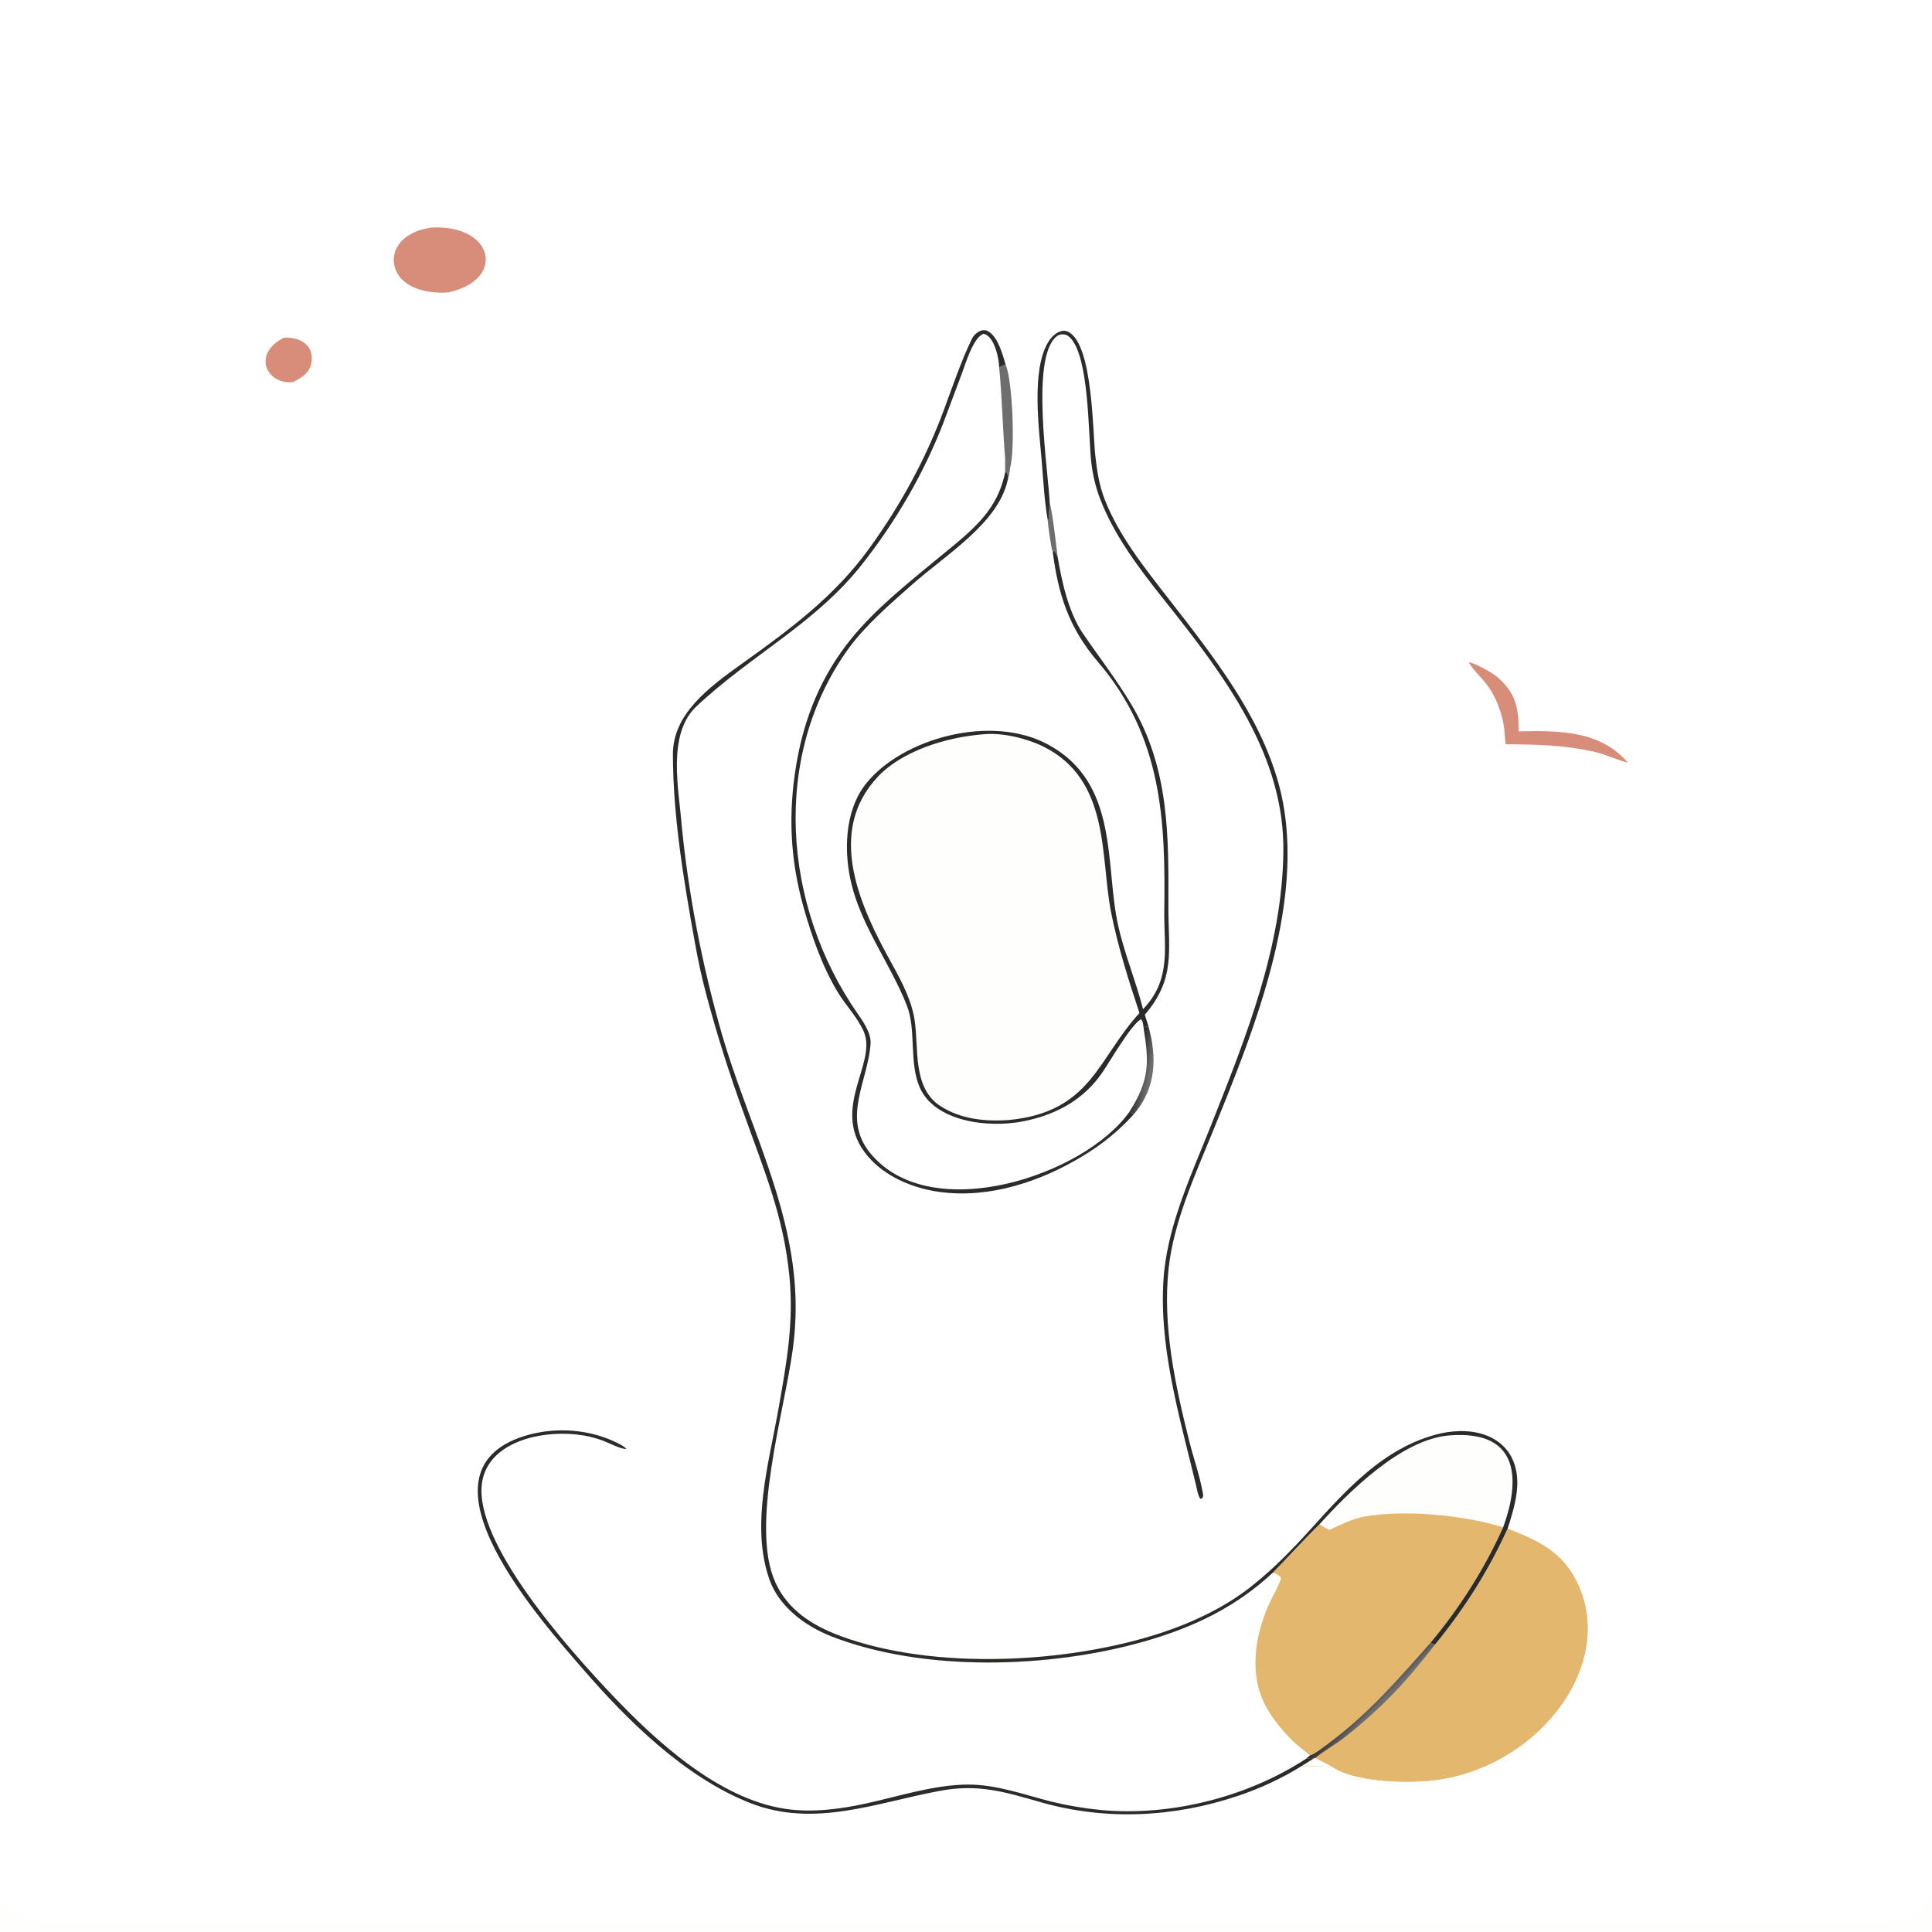
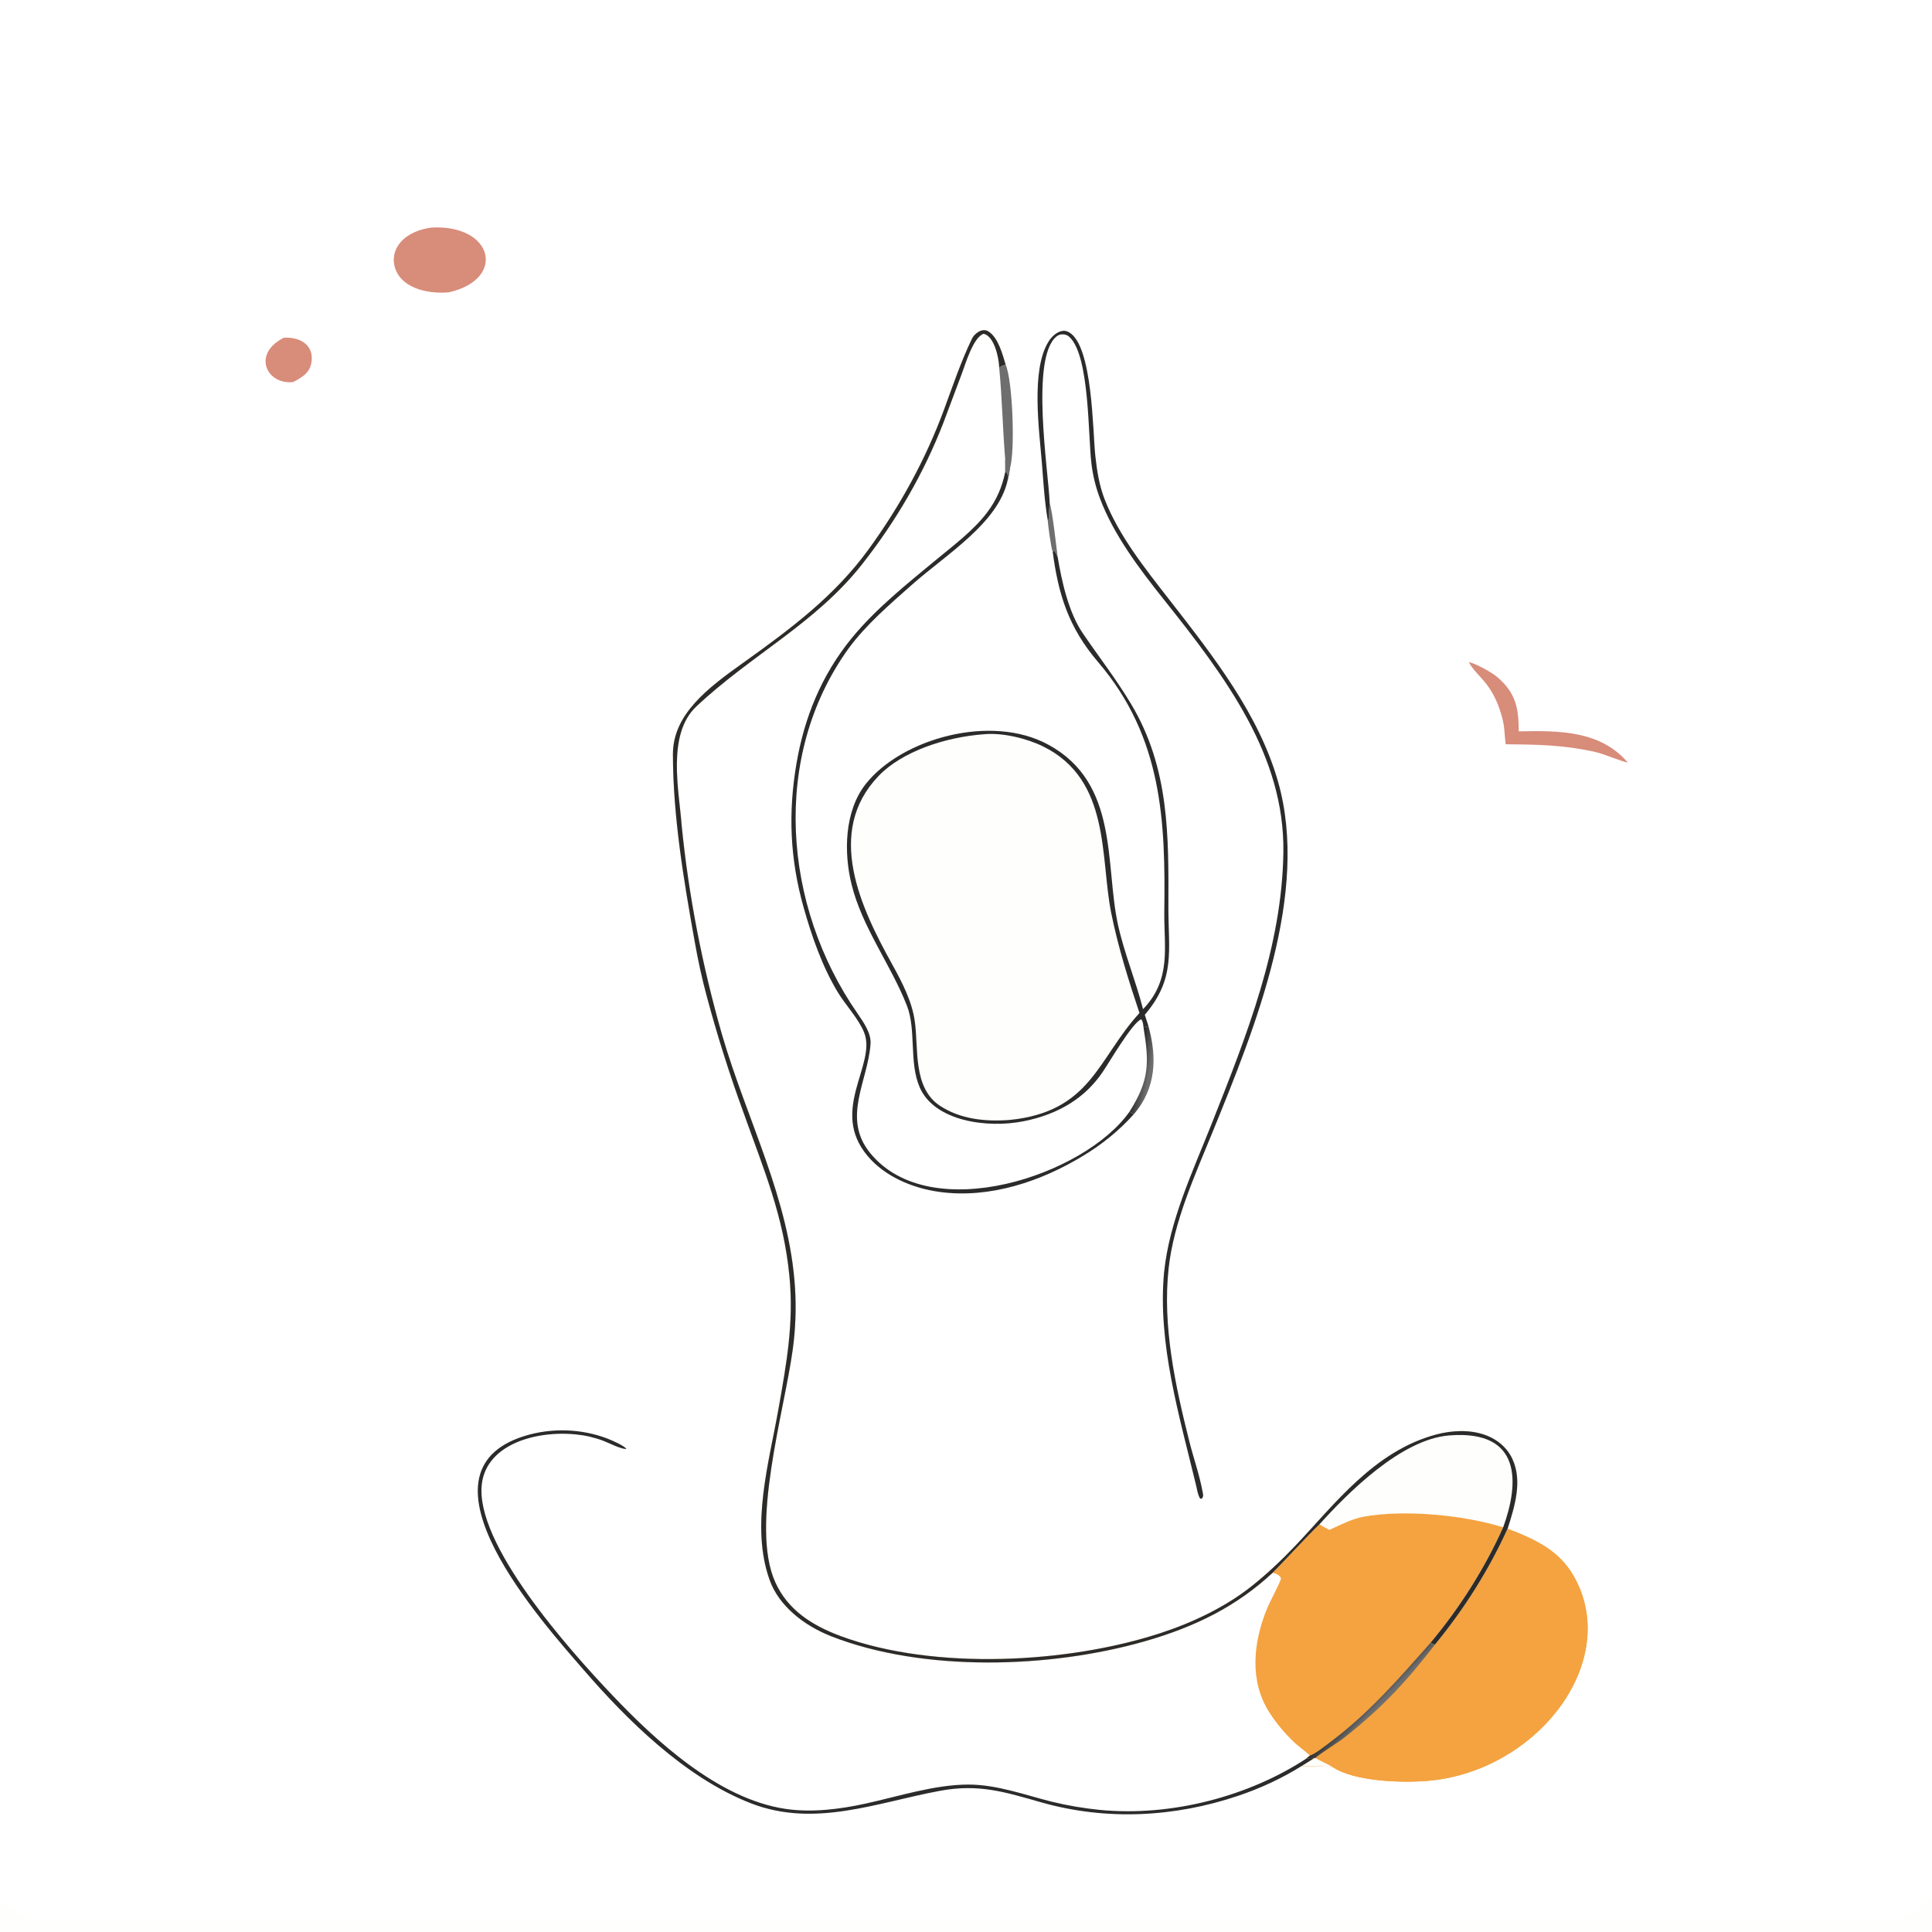
<svg xmlns="http://www.w3.org/2000/svg" id="SvgjsSvg1001" width="288" height="288" version="1.1">
  <defs id="SvgjsDefs1002" />
  <g id="SvgjsG1008">
    <svg display="block" preserveAspectRatio="none" viewBox="0 0 1697 2048" width="288" height="288">
      <defs>
        <linearGradient id="c" x1="999.014" x2="1010.15" y1="1133.27" y2="1135.02" gradientUnits="userSpaceOnUse">
          <stop offset="0" stop-color="#2B2B2B" class="svgShape stopColor213034-2" />
          <stop offset="1" stop-color="#6E6E6E" class="svgShape stopColor606d6e-3" />
        </linearGradient>
        <linearGradient id="b" x1="1199.64" x2="1210.18" y1="1799.81" y2="1808.25" gradientUnits="userSpaceOnUse">
          <stop offset="0" stop-color="#2B2B2B" class="svgShape stopColor16150f-5" />
          <stop offset="1" stop-color="#6E6E6E" class="svgShape stopColor866845-6" />
        </linearGradient>
        <linearGradient id="a" x1="823.853" x2="805.484" y1="9.814" y2="-3.287" gradientUnits="userSpaceOnUse">
          <stop offset="0" stop-color="#FEFEFD" class="svgShape stopColor343134-8" />
          <stop offset="1" stop-color="#6E6E6E" class="svgShape stopColor505858-9" />
        </linearGradient>
      </defs>
      <path fill="#FEFEFD" d="M 0 2014.94 L 9.771 2023.65 C 17.414 2030.35 25.171 2036.41 35.726 2036.57 C 66.139 2037.01 96.994 2036.83 127.413 2036.82 L 306.66 2036.73 L 879 2036.78 L 1406.97 2036.86 L 1574.85 2036.81 C 1602.39 2036.78 1630.42 2037.11 1657.96 2036.39 C 1677.32 2035.89 1685.02 2024.83 1697 2010.89 L 1697 2048 L 0 2048 L 0 2014.94 z" class="svgShape coloreeeeed-11 selectable" />
-       <path fill="#E4B76E" d="M 1117.85 1667.21 C 1086.23 1702.63 1050.28 1724.43 1005 1740.02 C 922.034 1768.58 811.247 1772.69 730.419 1734.65 C 705.55 1722.95 684.034 1701.78 676.082 1675.05 C 659.023 1617.72 675.452 1550.64 683.86 1493.08 C 690.97 1444.41 697.318 1402.44 693.44 1353.24 C 688.38 1289.04 670.897 1239.8 653.067 1179.34 C 640.764 1138.69 630.003 1097.58 620.809 1056.12 C 616.486 1036.84 613.147 1017.93 610.258 998.418 C 600.583 933.075 591.125 865.406 591.08 799.387 C 591.133 756.953 622.152 728.994 651.961 703.329 C 694.982 666.287 733.346 631.557 763.089 582.113 C 791.146 535.473 813.284 486.244 829.266 434.028 C 836.912 409.044 844.103 383.126 853.825 358.894 C 855.77 353.886 862.593 347.077 868.228 351.373 C 877.04 358.091 880.704 376.35 883.347 386.691 C 880.435 387.674 879.788 387.69 877.686 390.01 L 877.645 388.629 C 877.342 379.998 873.591 356.348 863.999 353.838 C 854.992 357.163 848.012 385.751 845.035 395.341 L 828.546 448.392 C 811.455 501.533 787.306 552.139 756.747 598.853 C 715.907 661.154 659.408 694.534 611.525 749.012 C 585.466 778.66 596.557 838.865 598.736 874.834 C 604.838 949.287 616.88 1023.91 634.14 1096.57 C 656.082 1187.51 693.466 1270.83 698.339 1365.61 C 699.435 1387.27 698.757 1408.99 696.311 1430.54 C 688.798 1497.19 658.555 1617.74 681.062 1677.48 C 691.752 1705.86 712.271 1722.83 739.483 1734.81 C 820.945 1770.66 937.519 1763.39 1019 1731.31 C 1047.8 1719.98 1076.05 1703.59 1098.56 1682.2 C 1112.83 1668.63 1125.98 1653.55 1138.15 1638.09 C 1171.79 1595.37 1206.94 1538.05 1261.75 1520.56 C 1275.23 1516.26 1290.77 1515.34 1304.03 1520.94 C 1315.45 1525.75 1323.92 1534.94 1328.37 1546.43 C 1337.47 1569.93 1330.44 1596.91 1324.3 1620.24 C 1324.5 1620.46 1324.71 1620.69 1324.91 1620.91 C 1355.26 1634.7 1374.88 1648.51 1386.84 1681.58 C 1418.59 1769.45 1347.68 1876.38 1256.62 1887.48 C 1232.67 1890.4 1189.07 1888.6 1170.24 1872.9 C 1161.77 1872.34 1151.87 1872.35 1143.26 1872.1 L 1153.56 1864.3 C 1150.94 1863.28 1150.52 1863.86 1147.29 1864.28 L 1150.59 1860.94 C 1149.59 1859.43 1139.38 1849.96 1137.17 1847.42 C 1128.36 1837.26 1121.14 1826.91 1114.87 1815.06 C 1097.24 1781.74 1100.91 1741.13 1112.52 1706.43 C 1116.16 1695.61 1121.34 1685.25 1124.95 1674.44 C 1126.12 1670.92 1120.77 1667.92 1117.85 1667.21 z" class="svgShape colorf4cd96-18 selectable" />
-       <path fill="#E4B76E" d="M 1324.3 1620.24 C 1324.5 1620.46 1324.71 1620.69 1324.91 1620.91 C 1355.26 1634.7 1374.88 1648.51 1386.84 1681.58 C 1418.59 1769.45 1347.68 1876.38 1256.62 1887.48 C 1232.67 1890.4 1189.07 1888.6 1170.24 1872.9 C 1161.77 1872.34 1151.87 1872.35 1143.26 1872.1 L 1153.56 1864.3 C 1150.94 1863.28 1150.52 1863.86 1147.29 1864.28 L 1150.59 1860.94 C 1154.29 1860.06 1164.38 1850.42 1167.66 1847.46 C 1202.44 1816.08 1228.82 1779.16 1256.41 1741.58 L 1260.42 1743.36 C 1286.55 1705.01 1307.99 1663.68 1324.3 1620.24 z" class="svgShape colorf4cd96-19 selectable" />
+       <path fill="#F4A340" d="M 1117.85 1667.21 C 1086.23 1702.63 1050.28 1724.43 1005 1740.02 C 922.034 1768.58 811.247 1772.69 730.419 1734.65 C 705.55 1722.95 684.034 1701.78 676.082 1675.05 C 659.023 1617.72 675.452 1550.64 683.86 1493.08 C 690.97 1444.41 697.318 1402.44 693.44 1353.24 C 688.38 1289.04 670.897 1239.8 653.067 1179.34 C 640.764 1138.69 630.003 1097.58 620.809 1056.12 C 616.486 1036.84 613.147 1017.93 610.258 998.418 C 600.583 933.075 591.125 865.406 591.08 799.387 C 591.133 756.953 622.152 728.994 651.961 703.329 C 694.982 666.287 733.346 631.557 763.089 582.113 C 791.146 535.473 813.284 486.244 829.266 434.028 C 836.912 409.044 844.103 383.126 853.825 358.894 C 855.77 353.886 862.593 347.077 868.228 351.373 C 877.04 358.091 880.704 376.35 883.347 386.691 C 880.435 387.674 879.788 387.69 877.686 390.01 L 877.645 388.629 C 877.342 379.998 873.591 356.348 863.999 353.838 C 854.992 357.163 848.012 385.751 845.035 395.341 L 828.546 448.392 C 811.455 501.533 787.306 552.139 756.747 598.853 C 715.907 661.154 659.408 694.534 611.525 749.012 C 585.466 778.66 596.557 838.865 598.736 874.834 C 604.838 949.287 616.88 1023.91 634.14 1096.57 C 656.082 1187.51 693.466 1270.83 698.339 1365.61 C 699.435 1387.27 698.757 1408.99 696.311 1430.54 C 688.798 1497.19 658.555 1617.74 681.062 1677.48 C 691.752 1705.86 712.271 1722.83 739.483 1734.81 C 820.945 1770.66 937.519 1763.39 1019 1731.31 C 1047.8 1719.98 1076.05 1703.59 1098.56 1682.2 C 1112.83 1668.63 1125.98 1653.55 1138.15 1638.09 C 1171.79 1595.37 1206.94 1538.05 1261.75 1520.56 C 1275.23 1516.26 1290.77 1515.34 1304.03 1520.94 C 1315.45 1525.75 1323.92 1534.94 1328.37 1546.43 C 1337.47 1569.93 1330.44 1596.91 1324.3 1620.24 C 1324.5 1620.46 1324.71 1620.69 1324.91 1620.91 C 1355.26 1634.7 1374.88 1648.51 1386.84 1681.58 C 1418.59 1769.45 1347.68 1876.38 1256.62 1887.48 C 1232.67 1890.4 1189.07 1888.6 1170.24 1872.9 C 1161.77 1872.34 1151.87 1872.35 1143.26 1872.1 L 1153.56 1864.3 C 1150.94 1863.28 1150.52 1863.86 1147.29 1864.28 L 1150.59 1860.94 C 1149.59 1859.43 1139.38 1849.96 1137.17 1847.42 C 1128.36 1837.26 1121.14 1826.91 1114.87 1815.06 C 1097.24 1781.74 1100.91 1741.13 1112.52 1706.43 C 1116.16 1695.61 1121.34 1685.25 1124.95 1674.44 C 1126.12 1670.92 1120.77 1667.92 1117.85 1667.21 z" class="svgShape colorf4cd96-18 selectable" />
+       <path fill="#F4A340" d="M 1324.3 1620.24 C 1324.5 1620.46 1324.71 1620.69 1324.91 1620.91 C 1355.26 1634.7 1374.88 1648.51 1386.84 1681.58 C 1418.59 1769.45 1347.68 1876.38 1256.62 1887.48 C 1232.67 1890.4 1189.07 1888.6 1170.24 1872.9 C 1161.77 1872.34 1151.87 1872.35 1143.26 1872.1 L 1153.56 1864.3 C 1150.94 1863.28 1150.52 1863.86 1147.29 1864.28 L 1150.59 1860.94 C 1154.29 1860.06 1164.38 1850.42 1167.66 1847.46 C 1202.44 1816.08 1228.82 1779.16 1256.41 1741.58 L 1260.42 1743.36 C 1286.55 1705.01 1307.99 1663.68 1324.3 1620.24 z" class="svgShape colorf4cd96-19 selectable" />
      <path fill="url(#b)" d="M 1256.41 1741.58 L 1260.42 1743.36 C 1235.93 1781.5 1215.24 1808.8 1182 1840.81 C 1174.2 1848.32 1161.1 1857.47 1155.27 1863.57 L 1153.56 1864.3 C 1150.94 1863.28 1150.52 1863.86 1147.29 1864.28 L 1150.59 1860.94 C 1154.29 1860.06 1164.38 1850.42 1167.66 1847.46 C 1202.44 1816.08 1228.82 1779.16 1256.41 1741.58 z" class="svgShape colorgradient-20 selectable" />
      <path fill="#FEFEFD" d="M 1155.27 1863.57 C 1160.01 1866.84 1166.47 1870.18 1170.24 1872.9 C 1161.77 1872.34 1151.87 1872.35 1143.26 1872.1 L 1153.56 1864.3 L 1155.27 1863.57 z" class="svgShape coloreeeeed-21 selectable" />
      <path fill="#FEFEFD" d="M 1117.85 1667.21 C 1086.23 1702.63 1050.28 1724.43 1005 1740.02 C 922.034 1768.58 811.247 1772.69 730.419 1734.65 C 705.55 1722.95 684.034 1701.78 676.082 1675.05 C 659.023 1617.72 675.452 1550.64 683.86 1493.08 C 690.97 1444.41 697.318 1402.44 693.44 1353.24 C 688.38 1289.04 670.897 1239.8 653.067 1179.34 C 640.764 1138.69 630.003 1097.58 620.809 1056.12 C 616.486 1036.84 613.147 1017.93 610.258 998.418 C 600.583 933.075 591.125 865.406 591.08 799.387 C 591.133 756.953 622.152 728.994 651.961 703.329 C 694.982 666.287 733.346 631.557 763.089 582.113 C 791.146 535.473 813.284 486.244 829.266 434.028 C 836.912 409.044 844.103 383.126 853.825 358.894 C 855.77 353.886 862.593 347.077 868.228 351.373 C 877.04 358.091 880.704 376.35 883.347 386.691 C 880.435 387.674 879.788 387.69 877.686 390.01 L 877.645 388.629 C 877.342 379.998 873.591 356.348 863.999 353.838 C 854.992 357.163 848.012 385.751 845.035 395.341 L 828.546 448.392 C 811.455 501.533 787.306 552.139 756.747 598.853 C 715.907 661.154 659.408 694.534 611.525 749.012 C 585.466 778.66 596.557 838.865 598.736 874.834 C 604.838 949.287 616.88 1023.91 634.14 1096.57 C 656.082 1187.51 693.466 1270.83 698.339 1365.61 C 699.435 1387.27 698.757 1408.99 696.311 1430.54 C 688.798 1497.19 658.555 1617.74 681.062 1677.48 C 691.752 1705.86 712.271 1722.83 739.483 1734.81 C 820.945 1770.66 937.519 1763.39 1019 1731.31 C 1047.8 1719.98 1076.05 1703.59 1098.56 1682.2 C 1112.83 1668.63 1125.98 1653.55 1138.15 1638.09 C 1171.79 1595.37 1206.94 1538.05 1261.75 1520.56 C 1275.23 1516.26 1290.77 1515.34 1304.03 1520.94 C 1315.45 1525.75 1323.92 1534.94 1328.37 1546.43 C 1337.47 1569.93 1330.44 1596.91 1324.3 1620.24 C 1307.99 1663.68 1286.55 1705.01 1260.42 1743.36 L 1256.41 1741.58 C 1282.71 1703.52 1304.18 1662.34 1320.34 1618.98 C 1285.96 1606.1 1233.67 1599.85 1197.59 1607.81 C 1187.84 1609.96 1176.52 1616.86 1167.69 1621.77 C 1164.07 1619.56 1162.28 1618.43 1159.04 1615.73 C 1145.74 1631.32 1131.41 1650.65 1117.85 1667.21 z" class="svgShape colorfdffff-22 selectable" />
      <path fill="#2B2B2B" d="M 1117.85 1667.21 C 1086.23 1702.63 1050.28 1724.43 1005 1740.02 C 922.034 1768.58 811.247 1772.69 730.419 1734.65 C 705.55 1722.95 684.034 1701.78 676.082 1675.05 C 659.023 1617.72 675.452 1550.64 683.86 1493.08 C 690.97 1444.41 697.318 1402.44 693.44 1353.24 C 688.38 1289.04 670.897 1239.8 653.067 1179.34 C 640.764 1138.69 630.003 1097.58 620.809 1056.12 C 616.486 1036.84 613.147 1017.93 610.258 998.418 C 600.583 933.075 591.125 865.406 591.08 799.387 C 591.133 756.953 622.152 728.994 651.961 703.329 C 694.982 666.287 733.346 631.557 763.089 582.113 C 791.146 535.473 813.284 486.244 829.266 434.028 C 836.912 409.044 844.103 383.126 853.825 358.894 C 855.77 353.886 862.593 347.077 868.228 351.373 C 877.04 358.091 880.704 376.35 883.347 386.691 C 880.435 387.674 879.788 387.69 877.686 390.01 L 877.645 388.629 C 877.342 379.998 873.591 356.348 863.999 353.838 C 854.992 357.163 848.012 385.751 845.035 395.341 L 828.546 448.392 C 811.455 501.533 787.306 552.139 756.747 598.853 C 715.907 661.154 659.408 694.534 611.525 749.012 C 585.466 778.66 596.557 838.865 598.736 874.834 C 604.838 949.287 616.88 1023.91 634.14 1096.57 C 656.082 1187.51 693.466 1270.83 698.339 1365.61 C 699.435 1387.27 698.757 1408.99 696.311 1430.54 C 688.798 1497.19 658.555 1617.74 681.062 1677.48 C 691.752 1705.86 712.271 1722.83 739.483 1734.81 C 820.945 1770.66 937.519 1763.39 1019 1731.31 C 1047.8 1719.98 1076.05 1703.59 1098.56 1682.2 C 1112.83 1668.63 1125.98 1653.55 1138.15 1638.09 C 1171.79 1595.37 1206.94 1538.05 1261.75 1520.56 C 1275.23 1516.26 1290.77 1515.34 1304.03 1520.94 C 1315.45 1525.75 1323.92 1534.94 1328.37 1546.43 C 1337.47 1569.93 1330.44 1596.91 1324.3 1620.24 C 1307.99 1663.68 1286.55 1705.01 1260.42 1743.36 L 1256.41 1741.58 C 1282.71 1703.52 1304.18 1662.34 1320.34 1618.98 C 1334.1 1573.5 1337.75 1515.3 1272.9 1521.62 C 1230.33 1525.76 1183.34 1583.35 1159.04 1615.73 C 1145.74 1631.32 1131.41 1650.65 1117.85 1667.21 z" class="svgShape color070708-23 selectable" />
      <path fill="#2B2B2B" d="M 924.636 584.753 L 926.051 583.636 C 927.646 586.534 927.968 587.462 929.041 590.62 C 932.574 615.942 938.51 649.06 951.12 671.362 C 965.769 697.27 980.052 719.224 993.481 746.23 C 1027.43 814.5 1026.45 886.986 1026.28 961.631 C 1026.18 1007.68 1032.87 1037.14 1005.56 1075.69 L 1008.75 1087.77 L 1004.43 1089.07 C 1004.03 1085.61 1004.13 1083.4 1002.42 1080.49 C 994.543 1083.99 974.276 1126.43 968.484 1136.46 C 953.246 1163.69 929.987 1181.1 899.283 1188.53 C 866.855 1196.39 820.716 1188.39 807.849 1152.69 C 798.287 1126.16 804.98 1091.86 796.587 1066 C 782.501 1022.6 757.051 982.651 747.938 937.216 C 741.14 904.165 741.505 859.743 760.626 830.764 C 792.193 782.922 870.706 756.077 921.126 789.606 C 983.203 830.538 970.397 916.918 982.059 980.57 C 987.628 1010.96 997.692 1039.78 1004.01 1069.78 C 1029.38 1037.95 1022.25 1003.52 1022.67 966.308 C 1023.73 871.422 1021.34 781.899 964.403 701.625 C 938.346 664.887 929.505 629.368 924.636 584.753 z" class="svgShape color070708-24 selectable" />
      <path fill="#FEFEFD" d="M 863.767 778.387 C 880.361 776.308 902.005 782.796 916.251 791.273 C 975.741 826.672 966.259 908.923 976.022 967.617 C 982.016 1003.66 991.25 1039.14 1000.87 1073.84 C 964.188 1122.02 958.606 1178.36 886.913 1187.18 C 865.35 1189.2 843.586 1186.29 825.877 1172.38 C 801.499 1153.24 806.981 1111.25 803.521 1082.76 C 801.264 1062.15 792.569 1041.59 783.801 1022.54 C 756.027 962.185 724.529 882.134 771.638 822.655 C 792.463 796.362 830.575 781.395 863.767 778.387 z" class="svgShape colorfdffff-25 selectable" />
      <path fill="#2B2B2B" d="M 920.249 551.031 C 917.393 530.897 916.471 510.418 915.106 490.142 C 912.822 456.223 905.37 392.125 921.024 362.048 C 923.358 357.565 927.426 352.256 932.565 350.907 C 934.946 350.281 936.89 350.804 938.908 352.153 C 959.861 366.163 959.767 457.657 962.096 483.215 C 963.526 498.908 965.493 514.48 970.363 529.536 C 982.688 567.645 1005.29 601.931 1026.84 635.313 C 1066.28 696.43 1105.95 757.448 1122.74 829.192 C 1150.28 946.845 1102.92 1088.12 1065.14 1199.84 C 1049.41 1246.35 1030.95 1295.26 1026.49 1344.44 C 1020.96 1405.4 1032.25 1468.42 1044.66 1527.94 C 1048.3 1545.38 1053.47 1562.95 1056.18 1580.52 C 1056.66 1583.6 1057.52 1586.06 1055.63 1588.64 L 1054.13 1588.57 C 1051.88 1583.8 1051.56 1579.38 1050.54 1574.28 C 1035.89 1500.69 1016.61 1423.91 1022.51 1348.41 C 1027.2 1294.08 1047.37 1242.71 1064.22 1191.44 C 1095.13 1097.32 1126.17 1003.33 1127.27 903.221 C 1128.39 801.229 1076.91 718.14 1022.58 636.006 C 1000.45 602.544 978.164 566.757 966.186 528.423 C 962.415 516.365 959.898 503.951 958.674 491.377 C 955.668 462.143 957.191 376.909 939.297 357.142 C 937.796 355.484 936.003 354.518 933.764 354.422 C 931.313 354.316 929.48 355.157 927.768 356.896 C 905.069 379.955 920.742 498.652 922.009 532.738 C 921.591 538.933 921.544 544.396 921.529 550.613 L 920.801 551.223 L 920.249 551.031 z" class="svgShape color070708-26 selectable" />
      <path fill="#D88C7A" d="M 378.99 241.212 C 433.595 237.688 444.93 296.217 394.132 309.881 C 373.587 312.023 350.532 304.105 346.401 281.361 C 344.789 272.691 346.8 263.739 351.965 256.592 C 358.564 247.637 368.305 243.065 378.99 241.212 z" class="svgShape colorf38040-27 selectable" />
      <path fill="#2B2B2B" d="M882.982 500.307L884.505 500.954C885.633 504.397 885.297 505.574 885.053 509.298 876.57 554.671 831.361 587.461 801.239 619.612 781.172 641.029 760.988 661.9 745.518 687.123 676.84 801.985 687.815 960.543 753.131 1074.18 758.459 1083.5 765.283 1095.17 764.665 1106.42 762.493 1145.93 739.067 1185.1 764.481 1222.5 817.469 1300.49 952.822 1245.92 992.09 1178.48L995.775 1181.27C983.021 1198.44 967.684 1213.53 950.308 1225.99 914.783 1251.82 869.867 1270.85 825.352 1263.5 800.444 1259.39 776.855 1246.45 762.208 1225.58 727.977 1176.79 770.46 1128.18 758.944 1094.27 753.9 1079.42 742.916 1065.83 735.84 1051.72 722.093 1024.31 712.933 992.082 705.951 962.296 693.868 910.748 692.181 861.748 699.601 809.329 706.39 761.373 721.135 716.074 748.528 675.845 769.34 645.282 796.199 619.38 822.273 593.384 837.994 577.711 855.279 562.094 867.109 543.156 875.638 529.502 880.202 516.031 882.982 500.307zM1143.26 1872.1C1126.11 1884.99 1107.37 1895.59 1087.5 1903.65 1031.8 1926.32 972.054 1930.18 914.972 1910.69 882.903 1899.74 859.954 1890.62 825.542 1898.37 770.304 1910.69 715.74 1937.84 659.639 1911.6 601.33 1884.33 549.747 1821.86 512.901 1770.48 477.251 1720.76 357.366 1560.87 460.825 1522.17 484.458 1513.37 510.626 1514.37 533.521 1524.94 537.033 1526.58 549.08 1532.85 550.23 1536.08 544.095 1535.65 535.738 1529.91 529.645 1527.19 521.992 1523.72 513.847 1521.46 505.502 1520.5 484.508 1518.05 460.22 1522.28 443.353 1535.7 431.677 1544.98 424.968 1557.61 423.316 1572.38 416.247 1635.52 499.482 1748.36 538.362 1797.62 574.528 1843.44 630.147 1906.76 689.922 1917.48 713.163 1921.65 737.846 1917.82 760.466 1911.84 788.929 1904.32 820.785 1891.82 850.218 1891.71 875.64 1891.61 900.129 1902.74 924.134 1909.96 937.834 1913.97 951.841 1916.85 966.013 1918.57 1029.55 1925.99 1097.37 1903.75 1147.29 1864.28 1150.52 1863.86 1150.94 1863.28 1153.56 1864.3L1143.26 1872.1z" class="svgShape color070708-28 selectable" />
      <path fill="#D88C7A" d="M1290.12 701.753C1297.06 703.952 1309.89 712.352 1315.17 717.747 1332.26 735.197 1333.85 752.401 1334 775.266 1371.15 774.212 1406.13 775.045 1429.86 808.379 1423.66 807.038 1409.27 799.285 1401.08 797.075 1373.51 789.638 1350.32 789.233 1322.52 788.954 1321.5 779.439 1321.71 770.857 1319.54 761.143 1316.66 748.227 1312.73 736.253 1305.55 725.006 1300.7 717.415 1293.48 709.921 1290.12 701.753zM249.311 357.996C266.249 356.952 276.371 368.363 273.345 385.475 271.582 395.443 265.517 399.942 257.504 404.976 234.325 408.173 220.97 375.289 249.311 357.996z" class="svgShape colorf38040-29 selectable" />
      <path fill="#6E6E6E" d="M 883.347 386.691 C 889.49 403.417 891.806 478.17 887.097 496.417 C 886.555 501.121 886.212 504.652 885.053 509.298 C 885.297 505.574 885.633 504.397 884.505 500.954 L 882.982 500.307 L 882.956 487.184 C 880.718 454.75 880.263 422.735 877.686 390.01 C 879.788 387.69 880.435 387.674 883.347 386.691 z" class="svgShape color959594-30 selectable" />
      <path fill="#6E6E6E" d="M 882.956 487.184 L 885.169 485.089 L 886.561 485.902 C 887.172 490.1 887.113 492.247 887.097 496.417 C 886.555 501.121 886.212 504.652 885.053 509.298 C 885.297 505.574 885.633 504.397 884.505 500.954 L 882.982 500.307 L 882.956 487.184 z" class="svgShape color4d4e50-31 selectable" />
      <path fill="url(#c)" d="M 1008.75 1087.77 C 1016.23 1120.29 1015.86 1153.4 995.775 1181.27 L 992.09 1178.48 C 1009.83 1144.73 1009.36 1126.16 1004.43 1089.07 L 1008.75 1087.77 z" class="svgShape colorgradient-32 selectable" />
      <path fill="#6E6E6E" d="M 922.009 532.738 C 924.932 546.347 927.393 575.542 929.041 590.62 C 927.968 587.462 927.646 586.534 926.051 583.636 L 924.636 584.753 C 923.335 582.052 920.375 555.354 920.249 551.031 L 920.801 551.223 L 921.529 550.613 C 921.544 544.396 921.591 538.933 922.009 532.738 z" class="svgShape color4d4e50-33 selectable" />
    </svg>
  </g>
</svg>
